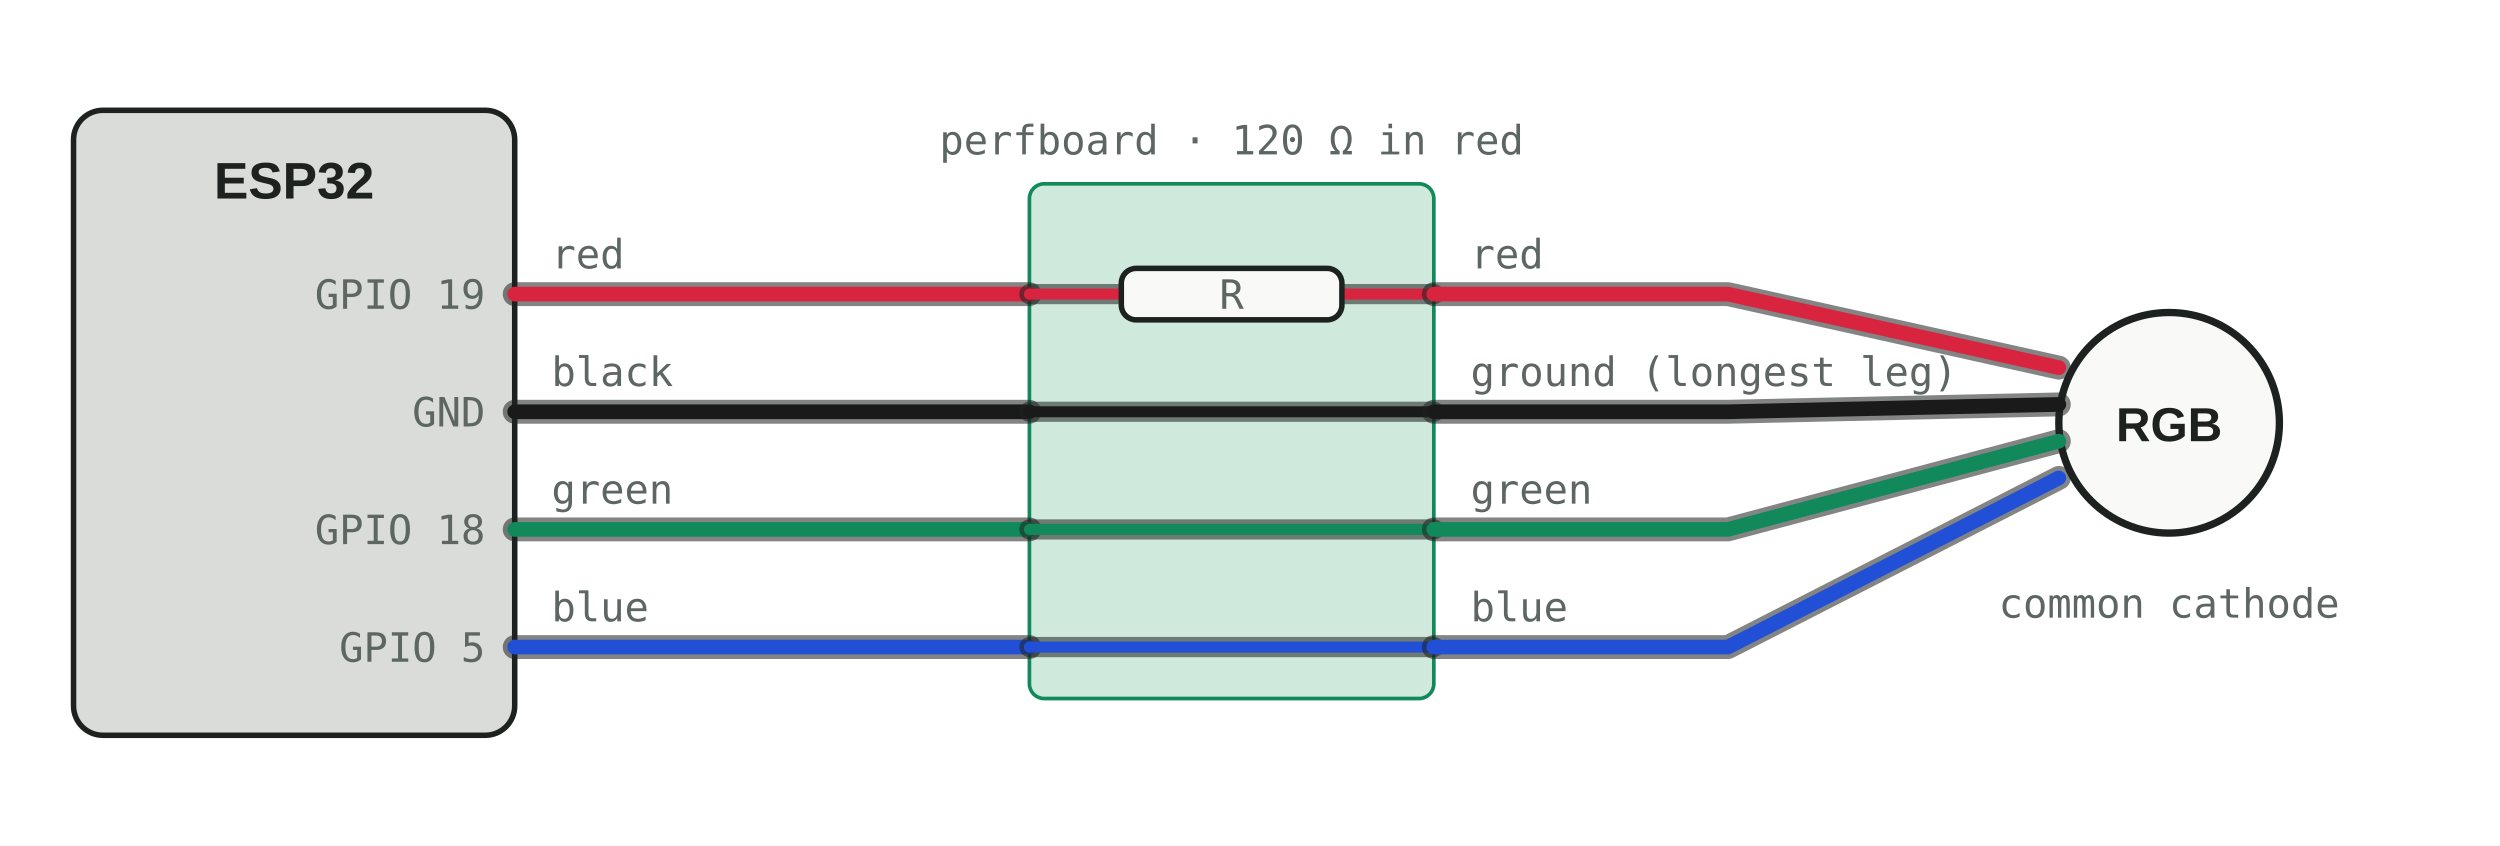
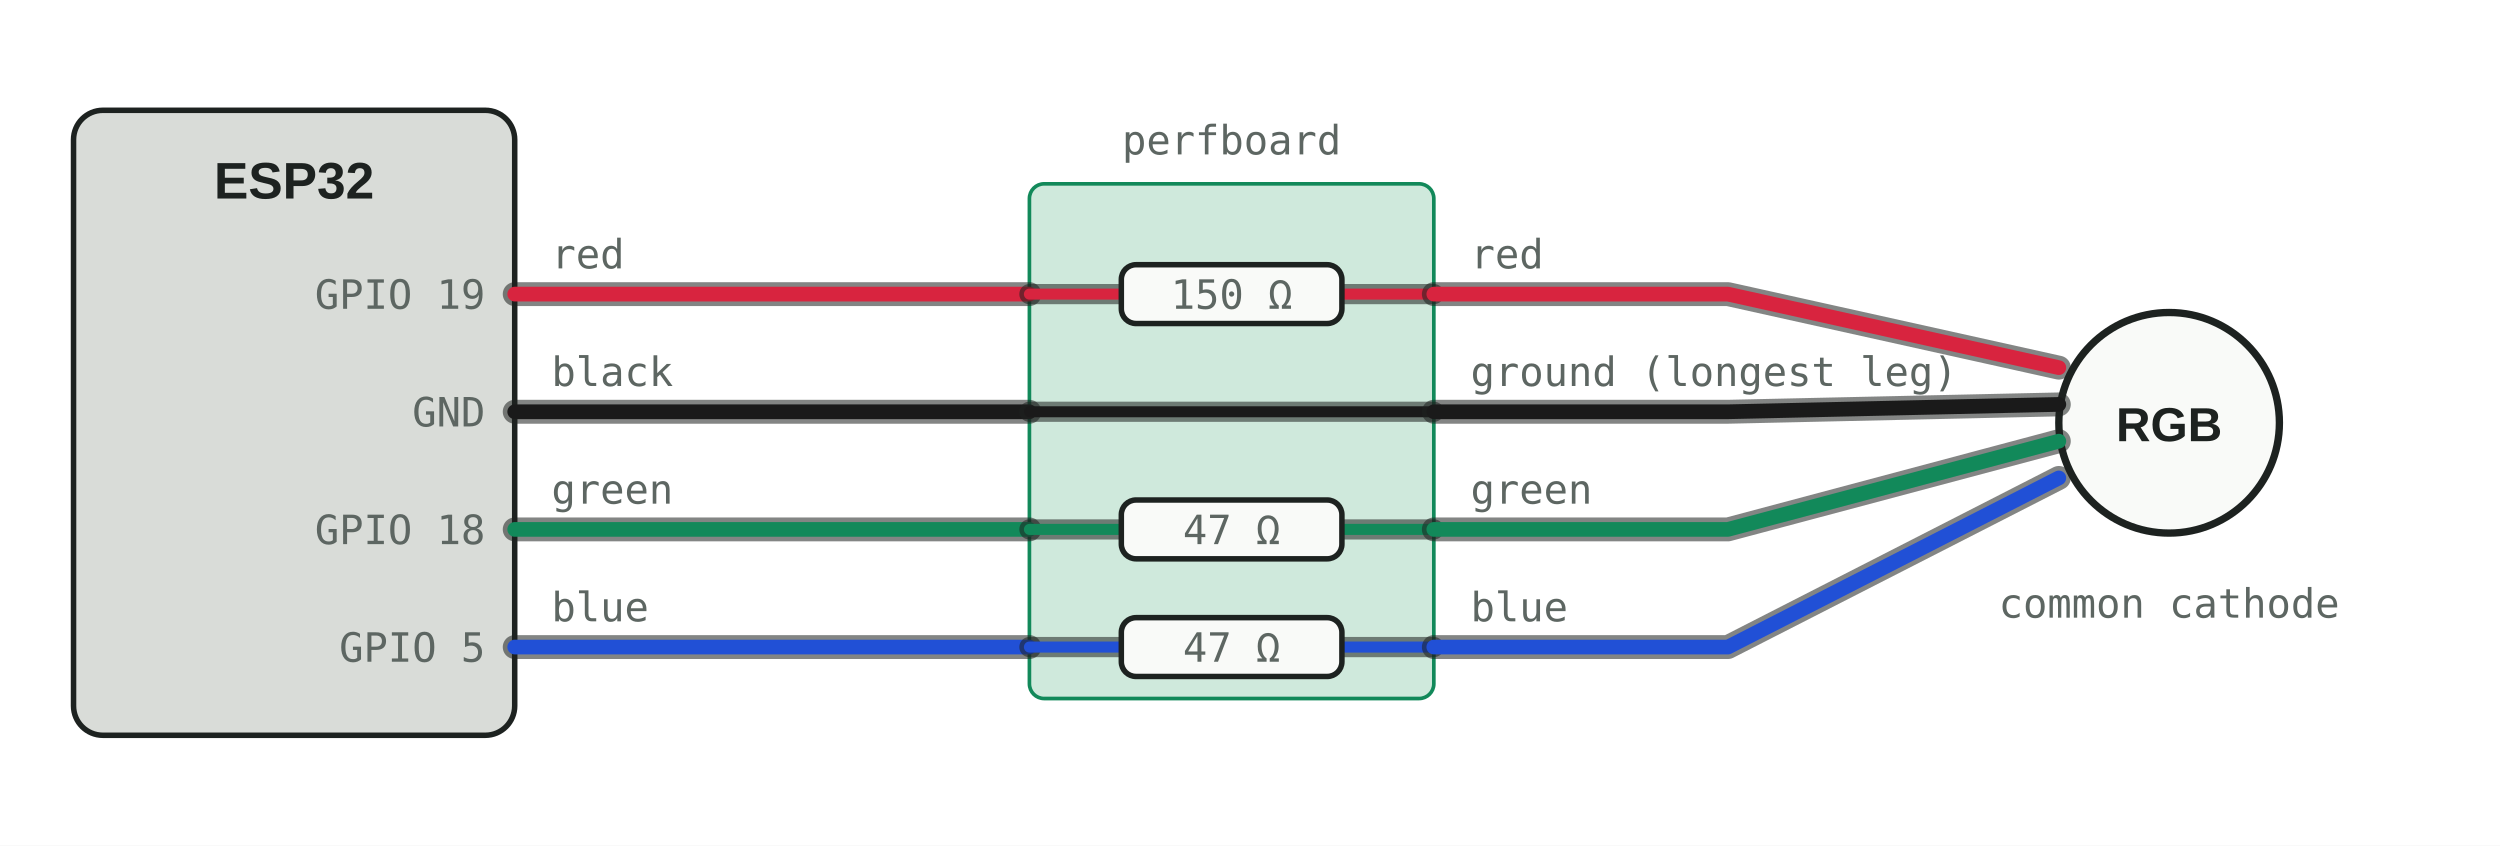
<svg xmlns="http://www.w3.org/2000/svg" viewBox="0 0 680 230" width="680" height="230">
  <rect width="680" height="230" fill="#ffffff" />
  <rect x="20" y="30" width="120" height="170" rx="8" fill="#d9dcd8" stroke="#1d2220" stroke-width="1.5" />
  <text x="80" y="54" font-family="Arial, Helvetica, sans-serif" font-size="14" font-weight="bold" text-anchor="middle" fill="#1d2220">ESP32</text>
  <rect x="280" y="50" width="110" height="140" rx="4" fill="#cfe9dc" stroke="#12895a" />
-   <text x="335" y="42" font-family="Menlo, Consolas, monospace" font-size="11" font-weight="normal" text-anchor="middle" fill="#5d6662">perfboard · 120 Ω in red</text>
+   <text x="335" y="42" font-family="Menlo, Consolas, monospace" font-size="11" font-weight="normal" text-anchor="middle" fill="#5d6662">perfboard</text>
  <circle cx="590" cy="115" r="30" fill="#f9faf8" stroke="#1d2220" stroke-width="2" />
  <text x="590" y="120" font-family="Arial, Helvetica, sans-serif" font-size="13" font-weight="bold" text-anchor="middle" fill="#1d2220">RGB</text>
  <text x="590" y="168" font-family="Menlo, Consolas, monospace" font-size="11" font-weight="normal" text-anchor="middle" fill="#5d6662">common cathode</text>
  <path d="M140,80 L280,80" fill="none" stroke="rgba(29,34,32,0.55)" stroke-width="6.5" stroke-linejoin="round" stroke-linecap="round" />
  <path d="M140,80 L280,80" fill="none" stroke="#d8243f" stroke-width="4" stroke-linejoin="round" stroke-linecap="round" />
  <path d="M280,80 L305,80" fill="none" stroke="rgba(29,34,32,0.55)" stroke-width="5.5" stroke-linejoin="round" stroke-linecap="round" />
  <path d="M280,80 L305,80" fill="none" stroke="#d8243f" stroke-width="3" stroke-linejoin="round" stroke-linecap="round" />
  <path d="M365,80 L390,80" fill="none" stroke="rgba(29,34,32,0.55)" stroke-width="5.5" stroke-linejoin="round" stroke-linecap="round" />
  <path d="M365,80 L390,80" fill="none" stroke="#d8243f" stroke-width="3" stroke-linejoin="round" stroke-linecap="round" />
-   <rect x="305" y="73" width="60" height="14" rx="4" fill="#f9faf8" stroke="#1d2220" stroke-width="1.5" />
-   <text x="335" y="84" font-family="Menlo, Consolas, monospace" font-size="11" font-weight="normal" text-anchor="middle" fill="#5d6662">R</text>
+   <rect x="305" y="72" width="60" height="16" rx="4" fill="#f9faf8" stroke="#1d2220" stroke-width="1.5" />
+   <text x="335" y="84" font-family="Menlo, Consolas, monospace" font-size="11" font-weight="normal" text-anchor="middle" fill="#5d6662">150 Ω</text>
  <path d="M390,80 L470,80 L560,100" fill="none" stroke="rgba(29,34,32,0.55)" stroke-width="6.5" stroke-linejoin="round" stroke-linecap="round" />
  <path d="M390,80 L470,80 L560,100" fill="none" stroke="#d8243f" stroke-width="4" stroke-linejoin="round" stroke-linecap="round" />
  <text x="132" y="84" font-family="Menlo, Consolas, monospace" font-size="11" font-weight="normal" text-anchor="end" fill="#5d6662">GPIO 19</text>
  <text x="150" y="73" font-family="Menlo, Consolas, monospace" font-size="11" font-weight="normal" text-anchor="start" fill="#5d6662">red</text>
  <text x="400" y="73" font-family="Menlo, Consolas, monospace" font-size="11" font-weight="normal" text-anchor="start" fill="#5d6662">red</text>
  <path d="M140,112 L280,112" fill="none" stroke="rgba(29,34,32,0.55)" stroke-width="6.5" stroke-linejoin="round" stroke-linecap="round" />
  <path d="M140,112 L280,112" fill="none" stroke="#1a1a1a" stroke-width="4" stroke-linejoin="round" stroke-linecap="round" />
  <path d="M280,112 L390,112" fill="none" stroke="rgba(29,34,32,0.55)" stroke-width="5.5" stroke-linejoin="round" stroke-linecap="round" />
  <path d="M280,112 L390,112" fill="none" stroke="#1a1a1a" stroke-width="3" stroke-linejoin="round" stroke-linecap="round" />
  <path d="M390,112 L470,112 L560,110" fill="none" stroke="rgba(29,34,32,0.55)" stroke-width="6.5" stroke-linejoin="round" stroke-linecap="round" />
  <path d="M390,112 L470,112 L560,110" fill="none" stroke="#1a1a1a" stroke-width="4" stroke-linejoin="round" stroke-linecap="round" />
  <text x="132" y="116" font-family="Menlo, Consolas, monospace" font-size="11" font-weight="normal" text-anchor="end" fill="#5d6662">GND</text>
  <text x="150" y="105" font-family="Menlo, Consolas, monospace" font-size="11" font-weight="normal" text-anchor="start" fill="#5d6662">black</text>
  <text x="400" y="105" font-family="Menlo, Consolas, monospace" font-size="11" font-weight="normal" text-anchor="start" fill="#5d6662">ground (longest leg)</text>
  <path d="M140,144 L280,144" fill="none" stroke="rgba(29,34,32,0.55)" stroke-width="6.5" stroke-linejoin="round" stroke-linecap="round" />
  <path d="M140,144 L280,144" fill="none" stroke="#12895a" stroke-width="4" stroke-linejoin="round" stroke-linecap="round" />
-   <path d="M280,144 L390,144" fill="none" stroke="rgba(29,34,32,0.55)" stroke-width="5.5" stroke-linejoin="round" stroke-linecap="round" />
-   <path d="M280,144 L390,144" fill="none" stroke="#12895a" stroke-width="3" stroke-linejoin="round" stroke-linecap="round" />
+   <path d="M280,144 L305,144" fill="none" stroke="rgba(29,34,32,0.55)" stroke-width="5.5" stroke-linejoin="round" stroke-linecap="round" />
+   <path d="M280,144 L305,144" fill="none" stroke="#12895a" stroke-width="3" stroke-linejoin="round" stroke-linecap="round" />
+   <path d="M365,144 L390,144" fill="none" stroke="rgba(29,34,32,0.55)" stroke-width="5.5" stroke-linejoin="round" stroke-linecap="round" />
+   <path d="M365,144 L390,144" fill="none" stroke="#12895a" stroke-width="3" stroke-linejoin="round" stroke-linecap="round" />
+   <rect x="305" y="136" width="60" height="16" rx="4" fill="#f9faf8" stroke="#1d2220" stroke-width="1.5" />
+   <text x="335" y="148" font-family="Menlo, Consolas, monospace" font-size="11" font-weight="normal" text-anchor="middle" fill="#5d6662">47 Ω</text>
  <path d="M390,144 L470,144 L560,120" fill="none" stroke="rgba(29,34,32,0.55)" stroke-width="6.5" stroke-linejoin="round" stroke-linecap="round" />
  <path d="M390,144 L470,144 L560,120" fill="none" stroke="#12895a" stroke-width="4" stroke-linejoin="round" stroke-linecap="round" />
  <text x="132" y="148" font-family="Menlo, Consolas, monospace" font-size="11" font-weight="normal" text-anchor="end" fill="#5d6662">GPIO 18</text>
  <text x="150" y="137" font-family="Menlo, Consolas, monospace" font-size="11" font-weight="normal" text-anchor="start" fill="#5d6662">green</text>
  <text x="400" y="137" font-family="Menlo, Consolas, monospace" font-size="11" font-weight="normal" text-anchor="start" fill="#5d6662">green</text>
  <path d="M140,176 L280,176" fill="none" stroke="rgba(29,34,32,0.55)" stroke-width="6.5" stroke-linejoin="round" stroke-linecap="round" />
  <path d="M140,176 L280,176" fill="none" stroke="#2150d6" stroke-width="4" stroke-linejoin="round" stroke-linecap="round" />
-   <path d="M280,176 L390,176" fill="none" stroke="rgba(29,34,32,0.55)" stroke-width="5.5" stroke-linejoin="round" stroke-linecap="round" />
-   <path d="M280,176 L390,176" fill="none" stroke="#2150d6" stroke-width="3" stroke-linejoin="round" stroke-linecap="round" />
+   <path d="M280,176 L305,176" fill="none" stroke="rgba(29,34,32,0.55)" stroke-width="5.5" stroke-linejoin="round" stroke-linecap="round" />
+   <path d="M280,176 L305,176" fill="none" stroke="#2150d6" stroke-width="3" stroke-linejoin="round" stroke-linecap="round" />
+   <path d="M365,176 L390,176" fill="none" stroke="rgba(29,34,32,0.55)" stroke-width="5.5" stroke-linejoin="round" stroke-linecap="round" />
+   <path d="M365,176 L390,176" fill="none" stroke="#2150d6" stroke-width="3" stroke-linejoin="round" stroke-linecap="round" />
+   <rect x="305" y="168" width="60" height="16" rx="4" fill="#f9faf8" stroke="#1d2220" stroke-width="1.5" />
+   <text x="335" y="180" font-family="Menlo, Consolas, monospace" font-size="11" font-weight="normal" text-anchor="middle" fill="#5d6662">47 Ω</text>
  <path d="M390,176 L470,176 L560,130" fill="none" stroke="rgba(29,34,32,0.55)" stroke-width="6.5" stroke-linejoin="round" stroke-linecap="round" />
  <path d="M390,176 L470,176 L560,130" fill="none" stroke="#2150d6" stroke-width="4" stroke-linejoin="round" stroke-linecap="round" />
  <text x="132" y="180" font-family="Menlo, Consolas, monospace" font-size="11" font-weight="normal" text-anchor="end" fill="#5d6662">GPIO 5</text>
  <text x="150" y="169" font-family="Menlo, Consolas, monospace" font-size="11" font-weight="normal" text-anchor="start" fill="#5d6662">blue</text>
  <text x="400" y="169" font-family="Menlo, Consolas, monospace" font-size="11" font-weight="normal" text-anchor="start" fill="#5d6662">blue</text>
</svg>
